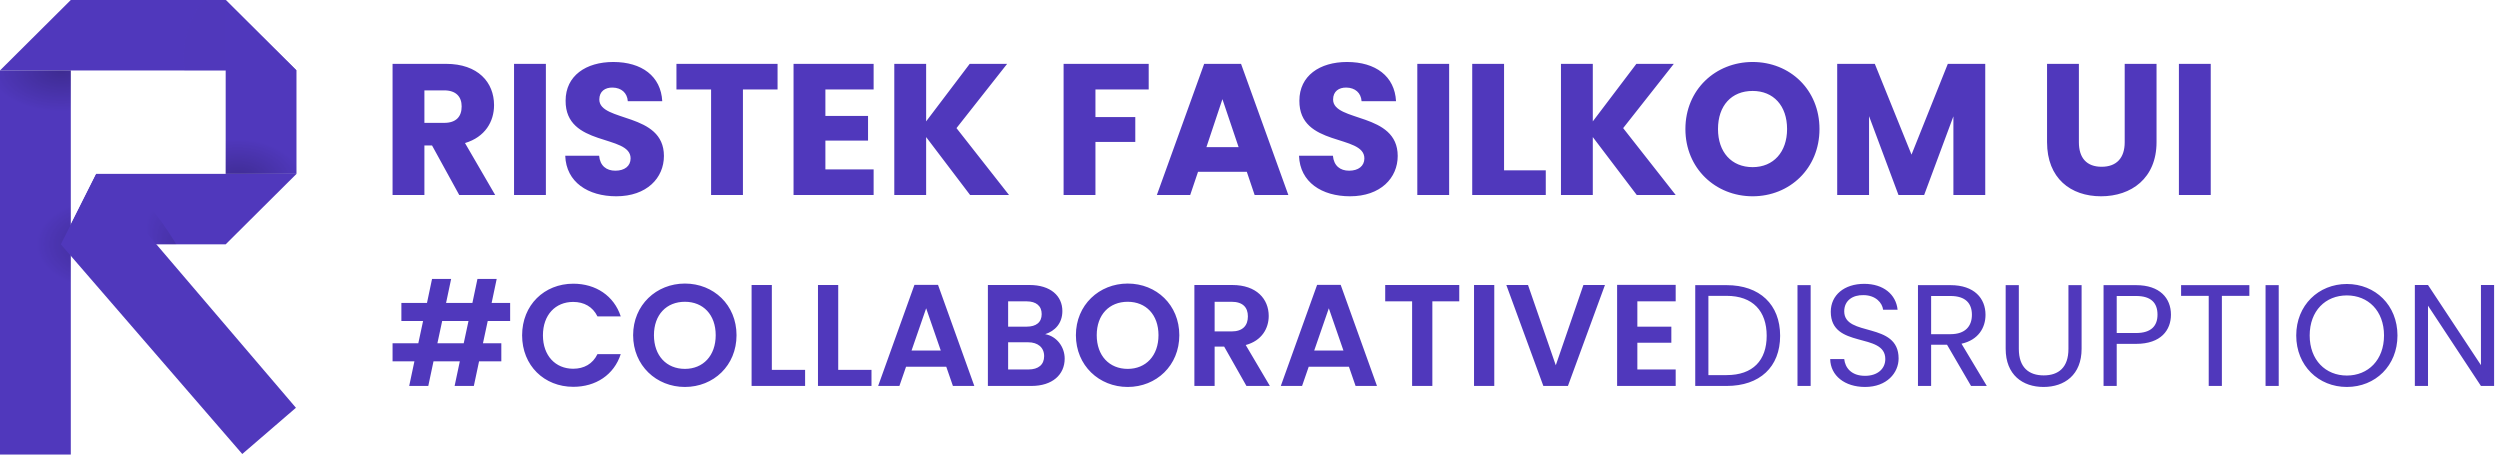
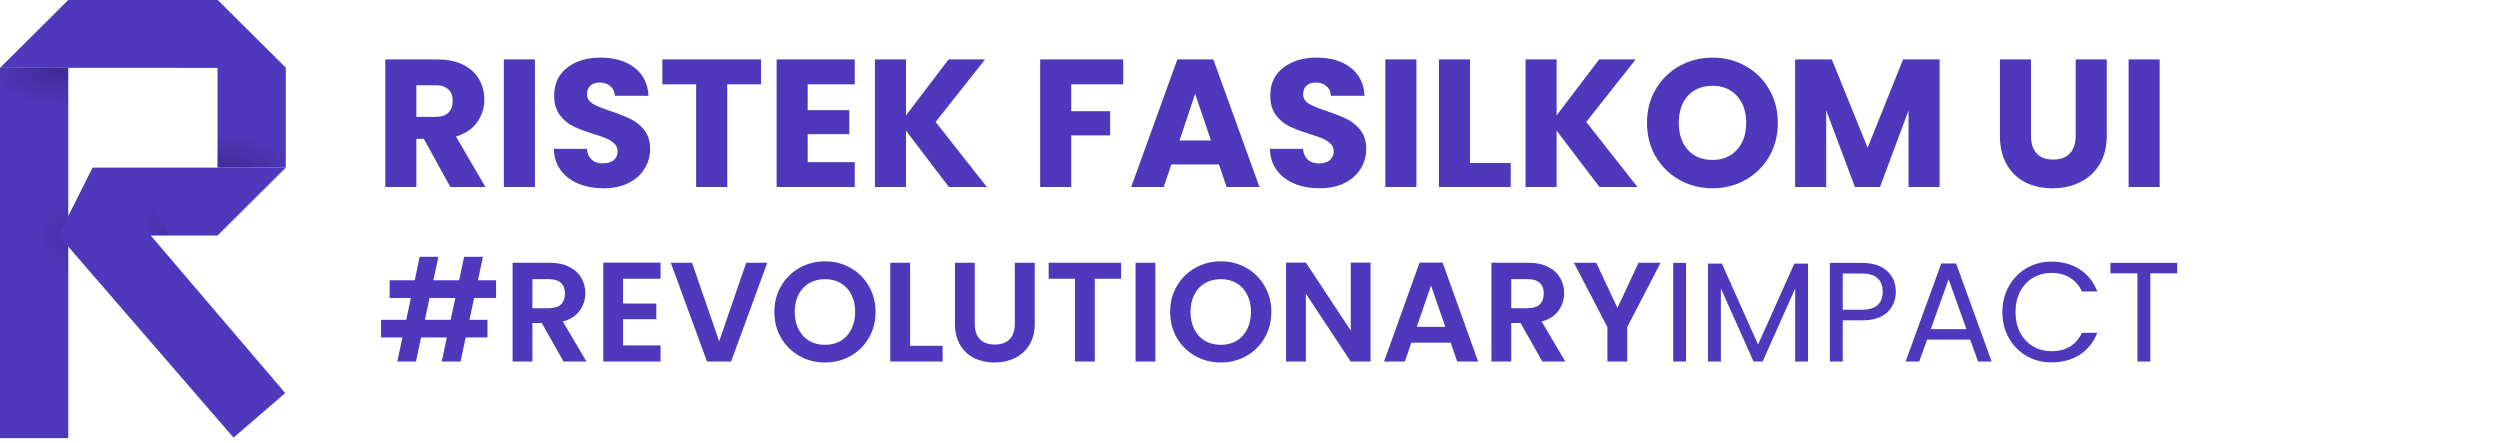
- <svg xmlns="http://www.w3.org/2000/svg" width="242" height="44" viewBox="0 0 242 44" fill="none">
-   <rect y="6.818" width="6.853" height="37.182" fill="#5038BC" />
-   <path d="M21.845 -1.53141e-09L28.699 6.818L-1.36495e-05 6.818L6.853 -1.25293e-06L21.845 -1.53141e-09Z" fill="#5038BC" />
-   <path d="M5.89 23.651L9.316 16.833L28.699 16.833L21.845 23.651L5.89 23.651Z" fill="#5038BC" />
-   <mask id="mask0" mask-type="alpha" maskUnits="userSpaceOnUse" x="0" y="6" width="7" height="29">
-     <rect opacity="0.45" y="6.818" width="6.853" height="27.274" fill="#B9B9B9" />
+ <svg xmlns="http://www.w3.org/2000/svg" width="254" height="45" viewBox="0 0 254 45" fill="none">
+   <rect x="0" y="6.898" width="6.934" height="37.616" fill="#5038BC" />
+   <path d="M22.101 -1.5493e-09L29.034 6.898L-2.50971e-05 6.898L6.934 -1.26758e-06L22.101 -1.5493e-09Z" fill="#5038BC" />
+   <path d="M5.959 23.928L9.425 17.03L29.034 17.03L22.101 23.928L5.959 23.928Z" fill="#5038BC" />
+   <mask id="mask0_775_5695" style="mask-type:alpha" maskUnits="userSpaceOnUse" x="0" y="6" width="7" height="29">
+     <rect opacity="0.45" x="0" y="6.898" width="6.934" height="27.593" fill="#B9B9B9" />
  </mask>
-   <g mask="url(#mask0)">
-     <ellipse opacity="0.5" cx="5.942" cy="6.833" rx="7.577" ry="4.339" fill="url(#paint0_radial)" />
-     <ellipse opacity="0.5" cx="9.959" cy="23.651" rx="7.068" ry="4.688" fill="url(#paint1_radial)" />
+   <g mask="url(#mask0_775_5695)">
+     <ellipse opacity="0.5" cx="6.011" cy="6.913" rx="7.666" ry="4.389" fill="url(#paint0_radial_775_5695)" />
+     <ellipse opacity="0.5" cx="10.075" cy="23.928" rx="7.15" ry="4.742" fill="url(#paint1_radial_775_5695)" />
  </g>
-   <mask id="mask1" mask-type="alpha" maskUnits="userSpaceOnUse" x="6" y="0" width="16" height="7">
-     <rect opacity="0.45" x="21.846" width="6.818" height="14.992" transform="rotate(90 21.8457 0)" fill="#5038BC" />
+   <mask id="mask1_775_5695" style="mask-type:alpha" maskUnits="userSpaceOnUse" x="6" y="0" width="17" height="7">
+     <rect opacity="0.45" x="22.101" width="6.898" height="15.167" transform="rotate(90 22.1013 0)" fill="#5038BC" />
  </mask>
-   <g mask="url(#mask1)">
-     <ellipse opacity="0.5" cx="22.167" cy="5.646" rx="6.712" ry="4.39" transform="rotate(90 22.1671 5.64643)" fill="#5038BC" />
+   <g mask="url(#mask1_775_5695)">
+     <ellipse opacity="0.5" cx="22.427" cy="5.712" rx="6.79" ry="4.442" transform="rotate(90 22.4266 5.71246)" fill="#5038BC" />
  </g>
-   <path d="M21.846 0L28.699 6.818V16.833H21.846V0Z" fill="#5038BC" />
-   <mask id="mask2" mask-type="alpha" maskUnits="userSpaceOnUse" x="21" y="7" width="8" height="10">
-     <rect opacity="0.45" x="28.699" y="16.833" width="6.853" height="9.375" transform="rotate(-180 28.6987 16.8329)" fill="#B9B9B9" />
+   <path d="M22.101 0L29.035 6.898V17.03H22.101V0Z" fill="#5038BC" />
+   <mask id="mask2_775_5695" style="mask-type:alpha" maskUnits="userSpaceOnUse" x="22" y="7" width="8" height="11">
+     <rect opacity="0.45" x="29.034" y="17.03" width="6.934" height="9.485" transform="rotate(-180 29.0343 17.0298)" fill="#B9B9B9" />
  </mask>
-   <g mask="url(#mask2)">
-     <ellipse opacity="0.5" cx="23.023" cy="17.472" rx="6.746" ry="4.368" transform="rotate(-180 23.0232 17.4722)" fill="url(#paint2_radial)" />
+   <g mask="url(#mask2_775_5695)">
+     <ellipse opacity="0.5" cx="23.292" cy="17.677" rx="6.825" ry="4.419" transform="rotate(-180 23.2923 17.6766)" fill="url(#paint2_radial_775_5695)" />
  </g>
-   <mask id="mask3" mask-type="alpha" maskUnits="userSpaceOnUse" x="9" y="16" width="10" height="8">
-     <rect opacity="0.45" width="6.818" height="9.423" transform="matrix(-4.3936e-08 1 1 4.34879e-08 9.42383 16.8329)" fill="#B9B9B9" />
+   <mask id="mask3_775_5695" style="mask-type:alpha" maskUnits="userSpaceOnUse" x="9" y="17" width="11" height="7">
+     <rect opacity="0.45" width="6.898" height="9.534" transform="matrix(-4.3936e-08 1 1 4.34879e-08 9.53418 17.0298)" fill="#B9B9B9" />
  </mask>
-   <g mask="url(#mask3)">
-     <ellipse opacity="0.7" rx="12.294" ry="4.381" transform="matrix(0.641681 0.766972 0.770196 -0.637807 10.7094 22.2727)" fill="url(#paint3_radial)" />
+   <g mask="url(#mask3_775_5695)">
+     <ellipse opacity="0.7" rx="12.438" ry="4.433" transform="matrix(0.641681 0.766972 0.770196 -0.637807 10.8347 22.5331)" fill="url(#paint3_radial_775_5695)" />
  </g>
-   <path d="M5.89 23.651L9.317 16.833L28.646 39.472L23.452 43.947L5.89 23.651Z" fill="#5038BC" />
-   <path d="M44.688 10.303C44.688 11.298 44.147 11.894 42.993 11.894H41.082V8.748H42.993C44.147 8.748 44.688 9.363 44.688 10.303ZM38 6.181V18.873H41.082V14.082H41.822L44.453 18.873H47.932L45.012 13.847C46.959 13.268 47.824 11.768 47.824 10.177C47.824 7.971 46.274 6.181 43.173 6.181H38ZM49.759 18.873H52.841V6.181H49.759V18.873ZM64.268 15.095C64.268 10.846 58.014 11.84 58.014 9.634C58.014 8.839 58.572 8.459 59.311 8.477C60.141 8.495 60.717 8.983 60.771 9.797H64.106C63.98 7.374 62.123 6 59.365 6C56.716 6 54.751 7.338 54.751 9.743C54.715 14.245 61.042 12.979 61.042 15.33C61.042 16.071 60.465 16.523 59.564 16.523C58.698 16.523 58.086 16.053 57.995 15.076H54.715C54.805 17.644 56.932 19 59.654 19C62.61 19 64.268 17.228 64.268 15.095ZM65.48 8.658H68.833V18.873H71.916V8.658H75.268V6.181H65.48V8.658ZM84.567 6.181H76.815V18.873H84.567V16.396H79.898V13.612H84.026V11.225H79.898V8.658H84.567V6.181ZM93.904 18.873H97.671L92.588 12.401L97.491 6.181H93.868L89.65 11.75V6.181H86.567V18.873H89.65V13.268L93.904 18.873ZM102.956 18.873H106.039V13.739H109.896V11.334H106.039V8.658H111.194V6.181H102.956V18.873ZM121.448 18.873H124.711L120.133 6.181H116.563L111.985 18.873H115.212L115.969 16.631H120.691L121.448 18.873ZM119.898 14.245H116.78L118.33 9.598L119.898 14.245ZM135.298 15.095C135.298 10.846 129.043 11.84 129.043 9.634C129.043 8.839 129.602 8.459 130.341 8.477C131.17 8.495 131.747 8.983 131.801 9.797H135.136C135.009 7.374 133.153 6 130.395 6C127.745 6 125.78 7.338 125.78 9.743C125.744 14.245 132.071 12.979 132.071 15.33C132.071 16.071 131.494 16.523 130.593 16.523C129.728 16.523 129.115 16.053 129.025 15.076H125.744C125.834 17.644 127.961 19 130.683 19C133.639 19 135.298 17.228 135.298 15.095ZM137.195 18.873H140.277V6.181H137.195V18.873ZM142.511 6.181V18.873H149.631V16.487H145.593V6.181H142.511ZM158.437 18.873H162.205L157.122 12.401L162.025 6.181H158.401L154.183 11.75V6.181H151.101V18.873H154.183V13.268L158.437 18.873ZM176.126 12.491C176.126 8.676 173.26 6 169.655 6C166.067 6 163.147 8.676 163.147 12.491C163.147 16.306 166.067 19 169.655 19C173.242 19 176.126 16.306 176.126 12.491ZM166.302 12.491C166.302 10.231 167.6 8.803 169.655 8.803C171.673 8.803 172.989 10.231 172.989 12.491C172.989 14.715 171.673 16.179 169.655 16.179C167.6 16.179 166.302 14.715 166.302 12.491ZM177.841 18.873H180.924V11.243L183.772 18.873H186.259L189.089 11.261V18.873H192.172V6.181H188.549L185.034 14.968L181.482 6.181H177.841V18.873ZM198.154 13.757C198.154 17.264 200.444 19 203.382 19C206.302 19 208.753 17.264 208.753 13.757V6.181H205.671V13.775C205.671 15.275 204.896 16.143 203.436 16.143C201.976 16.143 201.237 15.275 201.237 13.775V6.181H198.154V13.757ZM210.918 18.873H214V6.181H210.918V18.873Z" fill="#5038BC" />
-   <path d="M44.888 33.23H42.34L42.802 31.074H45.35L44.888 33.23ZM44.006 37.36H45.868L46.372 34.98H48.528V33.23H46.75L47.212 31.074H49.382V29.324H47.59L48.08 27H46.218L45.728 29.324H43.18L43.67 27H41.822L41.332 29.324H38.854V31.074H40.954L40.492 33.23H38V34.98H40.114L39.61 37.36H41.458L41.962 34.98H44.51L44.006 37.36ZM50.54 32.46C50.54 35.386 52.682 37.444 55.496 37.444C57.666 37.444 59.43 36.296 60.088 34.28H57.834C57.372 35.232 56.532 35.694 55.482 35.694C53.774 35.694 52.556 34.434 52.556 32.46C52.556 30.472 53.774 29.226 55.482 29.226C56.532 29.226 57.372 29.688 57.834 30.626H60.088C59.43 28.624 57.666 27.462 55.496 27.462C52.682 27.462 50.54 29.534 50.54 32.46ZM71.296 32.446C71.296 29.52 69.084 27.448 66.298 27.448C63.54 27.448 61.286 29.52 61.286 32.446C61.286 35.386 63.54 37.458 66.298 37.458C69.07 37.458 71.296 35.386 71.296 32.446ZM63.302 32.446C63.302 30.458 64.52 29.212 66.298 29.212C68.062 29.212 69.28 30.458 69.28 32.446C69.28 34.434 68.062 35.708 66.298 35.708C64.52 35.708 63.302 34.434 63.302 32.446ZM72.754 27.588V37.36H77.934V35.806H74.714V27.588H72.754ZM79.18 27.588V37.36H84.36V35.806H81.14V27.588H79.18ZM92.242 37.36H94.314L90.8 27.574H88.518L85.004 37.36H87.062L87.706 35.498H91.598L92.242 37.36ZM91.066 33.93H88.238L89.652 29.842L91.066 33.93ZM101.073 34.476C101.073 35.302 100.513 35.764 99.561 35.764H97.587V33.132H99.519C100.471 33.132 101.073 33.636 101.073 34.476ZM100.835 30.402C100.835 31.2 100.303 31.62 99.379 31.62H97.587V29.17H99.379C100.303 29.17 100.835 29.618 100.835 30.402ZM103.061 34.714C103.061 33.566 102.277 32.544 101.171 32.348C102.123 32.04 102.837 31.298 102.837 30.108C102.837 28.652 101.703 27.588 99.659 27.588H95.627V37.36H99.841C101.871 37.36 103.061 36.268 103.061 34.714ZM114.158 32.446C114.158 29.52 111.946 27.448 109.16 27.448C106.401 27.448 104.147 29.52 104.147 32.446C104.147 35.386 106.401 37.458 109.16 37.458C111.932 37.458 114.158 35.386 114.158 32.446ZM106.163 32.446C106.163 30.458 107.382 29.212 109.16 29.212C110.924 29.212 112.142 30.458 112.142 32.446C112.142 34.434 110.924 35.708 109.16 35.708C107.382 35.708 106.163 34.434 106.163 32.446ZM120.796 30.626C120.796 31.508 120.306 32.082 119.214 32.082H117.576V29.212H119.214C120.306 29.212 120.796 29.758 120.796 30.626ZM115.616 27.588V37.36H117.576V33.552H118.5L120.656 37.36H122.924L120.586 33.398C122.154 32.978 122.812 31.774 122.812 30.584C122.812 28.946 121.636 27.588 119.284 27.588H115.616ZM131.22 37.36H133.292L129.778 27.574H127.496L123.982 37.36H126.04L126.684 35.498H130.576L131.22 37.36ZM130.044 33.93H127.216L128.63 29.842L130.044 33.93ZM134.088 29.17H136.692V37.36H138.652V29.17H141.256V27.588H134.088V29.17ZM142.686 37.36H144.646V27.588H142.686V37.36ZM150.6 35.358L147.912 27.588H145.812L149.396 37.36H151.776L155.36 27.588H153.274L150.6 35.358ZM162.206 27.574H156.536V37.36H162.206V35.764H158.496V33.174H161.786V31.62H158.496V29.17H162.206V27.574ZM167.137 27.602H164.099V37.36H167.137C170.343 37.36 172.317 35.526 172.317 32.502C172.317 29.478 170.343 27.602 167.137 27.602ZM165.373 36.31V28.638H167.137C169.685 28.638 171.015 30.122 171.015 32.502C171.015 34.882 169.685 36.31 167.137 36.31H165.373ZM173.997 37.36H175.271V27.602H173.997V37.36ZM183.785 34.7C183.785 31.088 178.521 32.656 178.521 30.136C178.521 29.086 179.347 28.54 180.397 28.568C181.587 28.582 182.203 29.324 182.287 29.982H183.687C183.533 28.498 182.315 27.476 180.453 27.476C178.521 27.476 177.219 28.568 177.219 30.178C177.219 33.804 182.497 32.124 182.497 34.756C182.497 35.68 181.769 36.38 180.537 36.38C179.179 36.38 178.605 35.568 178.521 34.756H177.163C177.191 36.366 178.577 37.458 180.537 37.458C182.651 37.458 183.785 36.086 183.785 34.7ZM190.881 30.472C190.881 31.564 190.251 32.348 188.809 32.348H186.933V28.652H188.809C190.265 28.652 190.881 29.366 190.881 30.472ZM185.659 27.602V37.36H186.933V33.37H188.473L190.797 37.36H192.323L189.873 33.272C191.511 32.908 192.197 31.718 192.197 30.472C192.197 28.876 191.105 27.602 188.809 27.602H185.659ZM194.149 33.762C194.149 36.296 195.801 37.458 197.817 37.458C199.833 37.458 201.499 36.296 201.499 33.762V27.602H200.225V33.776C200.225 35.568 199.273 36.338 197.831 36.338C196.389 36.338 195.423 35.568 195.423 33.776V27.602H194.149V33.762ZM204.898 32.236V28.652H206.774C208.23 28.652 208.846 29.324 208.846 30.458C208.846 31.55 208.23 32.236 206.774 32.236H204.898ZM210.148 30.458C210.148 28.862 209.07 27.602 206.774 27.602H203.624V37.36H204.898V33.286H206.774C209.196 33.286 210.148 31.942 210.148 30.458ZM211.13 28.638H213.804V37.36H215.078V28.638H217.738V27.602H211.13V28.638ZM219.306 37.36H220.58V27.602H219.306V37.36ZM232.075 32.474C232.075 29.548 229.933 27.49 227.175 27.49C224.431 27.49 222.275 29.548 222.275 32.474C222.275 35.4 224.431 37.458 227.175 37.458C229.933 37.458 232.075 35.4 232.075 32.474ZM223.577 32.474C223.577 30.08 225.117 28.596 227.175 28.596C229.233 28.596 230.773 30.08 230.773 32.474C230.773 34.854 229.233 36.352 227.175 36.352C225.117 36.352 223.577 34.854 223.577 32.474ZM240.155 27.588V35.344L235.031 27.588H233.757V37.36H235.031V29.59L240.155 37.36H241.429V27.588H240.155Z" fill="#5038BC" />
+   <path d="M5.959 23.928L9.426 17.03L28.98 39.934L23.726 44.461L5.959 23.928Z" fill="#5038BC" />
+   <path d="M45.755 19L43.059 14.107H42.302V19H39.145V6.038H44.444C45.466 6.038 46.333 6.217 47.047 6.574C47.774 6.931 48.315 7.423 48.672 8.051C49.029 8.666 49.208 9.356 49.208 10.119C49.208 10.98 48.961 11.75 48.469 12.427C47.989 13.104 47.275 13.584 46.327 13.867L49.318 19H45.755ZM42.302 11.873H44.259C44.838 11.873 45.269 11.731 45.552 11.448C45.847 11.165 45.995 10.765 45.995 10.248C45.995 9.756 45.847 9.368 45.552 9.085C45.269 8.802 44.838 8.66 44.259 8.66H42.302V11.873ZM54.347 6.038V19H51.19V6.038H54.347ZM61.325 19.129C60.377 19.129 59.528 18.975 58.777 18.668C58.026 18.36 57.423 17.904 56.967 17.301C56.524 16.698 56.29 15.972 56.266 15.123H59.626C59.675 15.603 59.842 15.972 60.125 16.23C60.408 16.477 60.777 16.6 61.233 16.6C61.7 16.6 62.069 16.495 62.34 16.286C62.611 16.064 62.747 15.763 62.747 15.381C62.747 15.061 62.636 14.796 62.414 14.587C62.205 14.378 61.94 14.206 61.62 14.07C61.312 13.935 60.869 13.781 60.291 13.608C59.454 13.35 58.771 13.091 58.241 12.833C57.712 12.575 57.257 12.193 56.875 11.688C56.493 11.184 56.303 10.525 56.303 9.713C56.303 8.506 56.74 7.565 57.614 6.888C58.487 6.198 59.626 5.854 61.029 5.854C62.457 5.854 63.608 6.198 64.482 6.888C65.356 7.565 65.824 8.512 65.885 9.731H62.47C62.445 9.313 62.291 8.986 62.008 8.753C61.725 8.506 61.362 8.383 60.919 8.383C60.537 8.383 60.229 8.488 59.995 8.697C59.762 8.894 59.645 9.183 59.645 9.565C59.645 9.983 59.842 10.31 60.236 10.543C60.629 10.777 61.245 11.03 62.082 11.3C62.919 11.584 63.596 11.854 64.113 12.113C64.642 12.371 65.098 12.747 65.479 13.239C65.861 13.732 66.052 14.366 66.052 15.141C66.052 15.88 65.861 16.55 65.479 17.154C65.11 17.757 64.568 18.237 63.854 18.594C63.141 18.951 62.297 19.129 61.325 19.129ZM77.319 6.038V8.568H73.885V19H70.727V8.568H67.293V6.038H77.319ZM82.061 8.568V11.19H86.289V13.627H82.061V16.47H86.843V19H78.903V6.038H86.843V8.568H82.061ZM96.408 19L92.05 13.276V19H88.893V6.038H92.05V11.725L96.371 6.038H100.082L95.06 12.39L100.267 19H96.408ZM114.118 6.038V8.568H108.837V11.3H112.788V13.756H108.837V19H105.68V6.038H114.118ZM123.846 16.71H119.008L118.233 19H114.928L119.618 6.038H123.274L127.963 19H124.621L123.846 16.71ZM123.034 14.273L121.427 9.528L119.839 14.273H123.034ZM134.081 19.129C133.133 19.129 132.283 18.975 131.533 18.668C130.782 18.36 130.179 17.904 129.723 17.301C129.28 16.698 129.046 15.972 129.021 15.123H132.382C132.431 15.603 132.597 15.972 132.88 16.23C133.164 16.477 133.533 16.6 133.988 16.6C134.456 16.6 134.825 16.495 135.096 16.286C135.367 16.064 135.502 15.763 135.502 15.381C135.502 15.061 135.392 14.796 135.17 14.587C134.961 14.378 134.696 14.206 134.376 14.07C134.068 13.935 133.625 13.781 133.047 13.608C132.21 13.35 131.526 13.091 130.997 12.833C130.468 12.575 130.012 12.193 129.631 11.688C129.249 11.184 129.058 10.525 129.058 9.713C129.058 8.506 129.495 7.565 130.369 6.888C131.243 6.198 132.382 5.854 133.785 5.854C135.213 5.854 136.364 6.198 137.238 6.888C138.112 7.565 138.58 8.512 138.641 9.731H135.225C135.201 9.313 135.047 8.986 134.764 8.753C134.481 8.506 134.118 8.383 133.674 8.383C133.293 8.383 132.985 8.488 132.751 8.697C132.517 8.894 132.4 9.183 132.4 9.565C132.4 9.983 132.597 10.31 132.991 10.543C133.385 10.777 134.001 11.03 134.838 11.3C135.675 11.584 136.352 11.854 136.869 12.113C137.398 12.371 137.853 12.747 138.235 13.239C138.617 13.732 138.807 14.366 138.807 15.141C138.807 15.88 138.617 16.55 138.235 17.154C137.866 17.757 137.324 18.237 136.61 18.594C135.896 18.951 135.053 19.129 134.081 19.129ZM143.908 6.038V19H140.75V6.038H143.908ZM149.353 16.563H153.489V19H146.196V6.038H149.353V16.563ZM162.51 19L158.152 13.276V19H154.995V6.038H158.152V11.725L162.473 6.038H166.184L161.162 12.39L166.369 19H162.51ZM173.999 19.129C172.781 19.129 171.661 18.846 170.639 18.28C169.63 17.714 168.823 16.926 168.22 15.916C167.629 14.895 167.334 13.75 167.334 12.482C167.334 11.214 167.629 10.076 168.22 9.066C168.823 8.057 169.63 7.269 170.639 6.703C171.661 6.137 172.781 5.854 173.999 5.854C175.218 5.854 176.332 6.137 177.341 6.703C178.363 7.269 179.163 8.057 179.742 9.066C180.332 10.076 180.628 11.214 180.628 12.482C180.628 13.75 180.332 14.895 179.742 15.916C179.151 16.926 178.351 17.714 177.341 18.28C176.332 18.846 175.218 19.129 173.999 19.129ZM173.999 16.249C175.033 16.249 175.858 15.904 176.473 15.215C177.101 14.526 177.415 13.615 177.415 12.482C177.415 11.338 177.101 10.427 176.473 9.75C175.858 9.06 175.033 8.716 173.999 8.716C172.953 8.716 172.116 9.054 171.488 9.731C170.873 10.408 170.565 11.325 170.565 12.482C170.565 13.627 170.873 14.544 171.488 15.233C172.116 15.91 172.953 16.249 173.999 16.249ZM197.063 6.038V19H193.906V11.227L191.007 19H188.459L185.542 11.208V19H182.384V6.038H186.114L189.751 15.012L193.352 6.038H197.063ZM206.348 6.038V13.793C206.348 14.569 206.539 15.166 206.921 15.584C207.302 16.003 207.862 16.212 208.601 16.212C209.34 16.212 209.906 16.003 210.3 15.584C210.694 15.166 210.891 14.569 210.891 13.793V6.038H214.048V13.775C214.048 14.932 213.802 15.91 213.309 16.71C212.817 17.511 212.152 18.114 211.315 18.52C210.49 18.926 209.567 19.129 208.546 19.129C207.524 19.129 206.607 18.932 205.794 18.538C204.994 18.132 204.36 17.529 203.893 16.729C203.425 15.916 203.191 14.932 203.191 13.775V6.038H206.348ZM219.422 6.038V19H216.265V6.038H219.422Z" fill="#5038BC" />
+   <path d="M48.173 30.275L47.699 32.489H49.525V34.286H47.311L46.793 36.731H44.881L45.399 34.286H42.782L42.264 36.731H40.367L40.884 34.286H38.713V32.489H41.272L41.747 30.275H39.59V28.478H42.135L42.638 26.091H44.536L44.033 28.478H46.65L47.153 26.091H49.065L48.562 28.478H50.402V30.275H48.173ZM46.261 30.275H43.645L43.17 32.489H45.787L46.261 30.275ZM57.256 36.731L55.042 32.82H54.093V36.731H52.08V26.695H55.847C56.623 26.695 57.285 26.834 57.831 27.112C58.377 27.381 58.785 27.75 59.053 28.219C59.331 28.679 59.47 29.197 59.47 29.772C59.47 30.433 59.278 31.032 58.895 31.569C58.512 32.096 57.941 32.461 57.184 32.662L59.585 36.731H57.256ZM54.093 31.31H55.775C56.321 31.31 56.729 31.181 56.997 30.922C57.266 30.654 57.4 30.285 57.4 29.815C57.4 29.355 57.266 29 56.997 28.751C56.729 28.492 56.321 28.363 55.775 28.363H54.093V31.31ZM63.303 28.32V30.836H66.682V32.432H63.303V35.092H67.113V36.731H61.291V26.681H67.113V28.32H63.303ZM77.957 26.695L74.277 36.731H71.832L68.152 26.695H70.308L73.069 34.675L75.815 26.695H77.957ZM83.822 36.831C82.883 36.831 82.02 36.611 81.234 36.17C80.448 35.729 79.825 35.12 79.365 34.344C78.905 33.558 78.675 32.671 78.675 31.684C78.675 30.706 78.905 29.829 79.365 29.053C79.825 28.267 80.448 27.654 81.234 27.213C82.02 26.772 82.883 26.551 83.822 26.551C84.771 26.551 85.634 26.772 86.41 27.213C87.196 27.654 87.814 28.267 88.265 29.053C88.725 29.829 88.955 30.706 88.955 31.684C88.955 32.671 88.725 33.558 88.265 34.344C87.814 35.12 87.196 35.729 86.41 36.17C85.624 36.611 84.762 36.831 83.822 36.831ZM83.822 35.034C84.426 35.034 84.958 34.9 85.418 34.632C85.878 34.353 86.238 33.961 86.496 33.453C86.755 32.944 86.885 32.355 86.885 31.684C86.885 31.013 86.755 30.428 86.496 29.93C86.238 29.422 85.878 29.034 85.418 28.765C84.958 28.497 84.426 28.363 83.822 28.363C83.219 28.363 82.682 28.497 82.212 28.765C81.752 29.034 81.392 29.422 81.134 29.93C80.875 30.428 80.746 31.013 80.746 31.684C80.746 32.355 80.875 32.944 81.134 33.453C81.392 33.961 81.752 34.353 82.212 34.632C82.682 34.9 83.219 35.034 83.822 35.034ZM92.465 35.135H95.772V36.731H90.453V26.695H92.465V35.135ZM99.036 26.695V32.906C99.036 33.587 99.213 34.109 99.568 34.473C99.922 34.828 100.421 35.005 101.063 35.005C101.715 35.005 102.218 34.828 102.572 34.473C102.927 34.109 103.104 33.587 103.104 32.906V26.695H105.132V32.892C105.132 33.745 104.945 34.469 104.571 35.063C104.207 35.648 103.713 36.088 103.09 36.386C102.477 36.683 101.791 36.831 101.034 36.831C100.286 36.831 99.606 36.683 98.993 36.386C98.389 36.088 97.909 35.648 97.555 35.063C97.2 34.469 97.023 33.745 97.023 32.892V26.695H99.036ZM113.906 26.695V28.32H111.231V36.731H109.219V28.32H106.544V26.695H113.906ZM117.387 26.695V36.731H115.374V26.695H117.387ZM124.034 36.831C123.095 36.831 122.232 36.611 121.446 36.17C120.66 35.729 120.037 35.12 119.577 34.344C119.117 33.558 118.887 32.671 118.887 31.684C118.887 30.706 119.117 29.829 119.577 29.053C120.037 28.267 120.66 27.654 121.446 27.213C122.232 26.772 123.095 26.551 124.034 26.551C124.983 26.551 125.846 26.772 126.622 27.213C127.408 27.654 128.026 28.267 128.477 29.053C128.937 29.829 129.167 30.706 129.167 31.684C129.167 32.671 128.937 33.558 128.477 34.344C128.026 35.12 127.408 35.729 126.622 36.17C125.836 36.611 124.973 36.831 124.034 36.831ZM124.034 35.034C124.638 35.034 125.17 34.9 125.63 34.632C126.09 34.353 126.449 33.961 126.708 33.453C126.967 32.944 127.096 32.355 127.096 31.684C127.096 31.013 126.967 30.428 126.708 29.93C126.449 29.422 126.09 29.034 125.63 28.765C125.17 28.497 124.638 28.363 124.034 28.363C123.43 28.363 122.893 28.497 122.424 28.765C121.964 29.034 121.604 29.422 121.345 29.93C121.087 30.428 120.957 31.013 120.957 31.684C120.957 32.355 121.087 32.944 121.345 33.453C121.604 33.961 121.964 34.353 122.424 34.632C122.893 34.9 123.43 35.034 124.034 35.034ZM139.248 36.731H137.235L132.677 29.844V36.731H130.664V26.681H132.677L137.235 33.582V26.681H139.248V36.731ZM147.39 34.818H143.393L142.732 36.731H140.618L144.227 26.681H146.571L150.179 36.731H148.052L147.39 34.818ZM146.844 33.208L145.392 29.01L143.94 33.208H146.844ZM156.704 36.731L154.49 32.82H153.541V36.731H151.528V26.695H155.295C156.072 26.695 156.733 26.834 157.279 27.112C157.826 27.381 158.233 27.75 158.501 28.219C158.779 28.679 158.918 29.197 158.918 29.772C158.918 30.433 158.727 31.032 158.343 31.569C157.96 32.096 157.389 32.461 156.632 32.662L159.033 36.731H156.704ZM153.541 31.31H155.223C155.77 31.31 156.177 31.181 156.445 30.922C156.714 30.654 156.848 30.285 156.848 29.815C156.848 29.355 156.714 29 156.445 28.751C156.177 28.492 155.77 28.363 155.223 28.363H153.541V31.31ZM168.718 26.695L165.325 33.237V36.731H163.312V33.237L159.905 26.695H162.177L164.333 31.282L166.475 26.695H168.718ZM171.302 26.71V36.731H169.994V26.71H171.302ZM183.697 26.781V36.731H182.389V29.312L179.082 36.731H178.162L174.841 29.297V36.731H173.532V26.781H174.941L178.622 35.005L182.303 26.781H183.697ZM192.616 29.642C192.616 30.476 192.328 31.171 191.753 31.727C191.188 32.274 190.32 32.547 189.151 32.547H187.224V36.731H185.916V26.71H189.151C190.282 26.71 191.14 26.983 191.724 27.529C192.319 28.075 192.616 28.78 192.616 29.642ZM189.151 31.468C189.879 31.468 190.416 31.31 190.761 30.994C191.106 30.678 191.279 30.227 191.279 29.642C191.279 28.406 190.569 27.788 189.151 27.788H187.224V31.468H189.151ZM200.165 34.502H195.795L194.99 36.731H193.609L197.232 26.767H198.742L202.351 36.731H200.971L200.165 34.502ZM199.792 33.438L197.98 28.377L196.168 33.438H199.792ZM203.441 31.713C203.441 30.735 203.661 29.858 204.102 29.082C204.543 28.296 205.142 27.682 205.899 27.241C206.666 26.801 207.515 26.58 208.444 26.58C209.537 26.58 210.491 26.844 211.305 27.371C212.12 27.898 212.714 28.646 213.088 29.614H211.521C211.243 29.01 210.841 28.545 210.313 28.219C209.796 27.893 209.173 27.73 208.444 27.73C207.745 27.73 207.117 27.893 206.561 28.219C206.005 28.545 205.569 29.01 205.253 29.614C204.936 30.208 204.778 30.908 204.778 31.713C204.778 32.508 204.936 33.208 205.253 33.812C205.569 34.406 206.005 34.866 206.561 35.192C207.117 35.518 207.745 35.681 208.444 35.681C209.173 35.681 209.796 35.523 210.313 35.207C210.841 34.881 211.243 34.416 211.521 33.812H213.088C212.714 34.77 212.12 35.513 211.305 36.041C210.491 36.558 209.537 36.817 208.444 36.817C207.515 36.817 206.666 36.601 205.899 36.17C205.142 35.729 204.543 35.12 204.102 34.344C203.661 33.568 203.441 32.691 203.441 31.713ZM221.204 26.71V27.773H218.472V36.731H217.164V27.773H214.418V26.71H221.204Z" fill="#5038BC" />
  <defs>
-     <radialGradient id="paint0_radial" cx="0" cy="0" r="1" gradientUnits="userSpaceOnUse" gradientTransform="translate(5.94175 6.83332) rotate(90) scale(4.33857 7.57701)">
+     <radialGradient id="paint0_radial_775_5695" cx="0" cy="0" r="1" gradientUnits="userSpaceOnUse" gradientTransform="translate(6.01143 6.91323) rotate(90) scale(4.38931 7.66561)">
      <stop />
      <stop offset="0.917" stop-opacity="0" />
    </radialGradient>
-     <radialGradient id="paint1_radial" cx="0" cy="0" r="1" gradientUnits="userSpaceOnUse" gradientTransform="translate(9.95872 23.6514) rotate(90) scale(4.68765 7.0676)">
+     <radialGradient id="paint1_radial_775_5695" cx="0" cy="0" r="1" gradientUnits="userSpaceOnUse" gradientTransform="translate(10.0753 23.9276) rotate(90) scale(4.74246 7.15024)">
      <stop />
      <stop offset="0.917" stop-opacity="0" />
    </radialGradient>
-     <radialGradient id="paint2_radial" cx="0" cy="0" r="1" gradientUnits="userSpaceOnUse" gradientTransform="translate(23.0232 17.4722) rotate(90) scale(4.36803 6.74635)">
+     <radialGradient id="paint2_radial_775_5695" cx="0" cy="0" r="1" gradientUnits="userSpaceOnUse" gradientTransform="translate(23.2923 17.6766) rotate(90) scale(4.41911 6.82523)">
      <stop />
      <stop offset="0.917" stop-opacity="0" />
    </radialGradient>
-     <radialGradient id="paint3_radial" cx="0" cy="0" r="1" gradientUnits="userSpaceOnUse" gradientTransform="translate(12.2938 4.38131) rotate(90) scale(4.38131 12.2938)">
+     <radialGradient id="paint3_radial_775_5695" cx="0" cy="0" r="1" gradientUnits="userSpaceOnUse" gradientTransform="translate(12.4375 4.43254) rotate(90) scale(4.43254 12.4375)">
      <stop />
      <stop offset="0.917" stop-opacity="0" />
    </radialGradient>
  </defs>
</svg>
